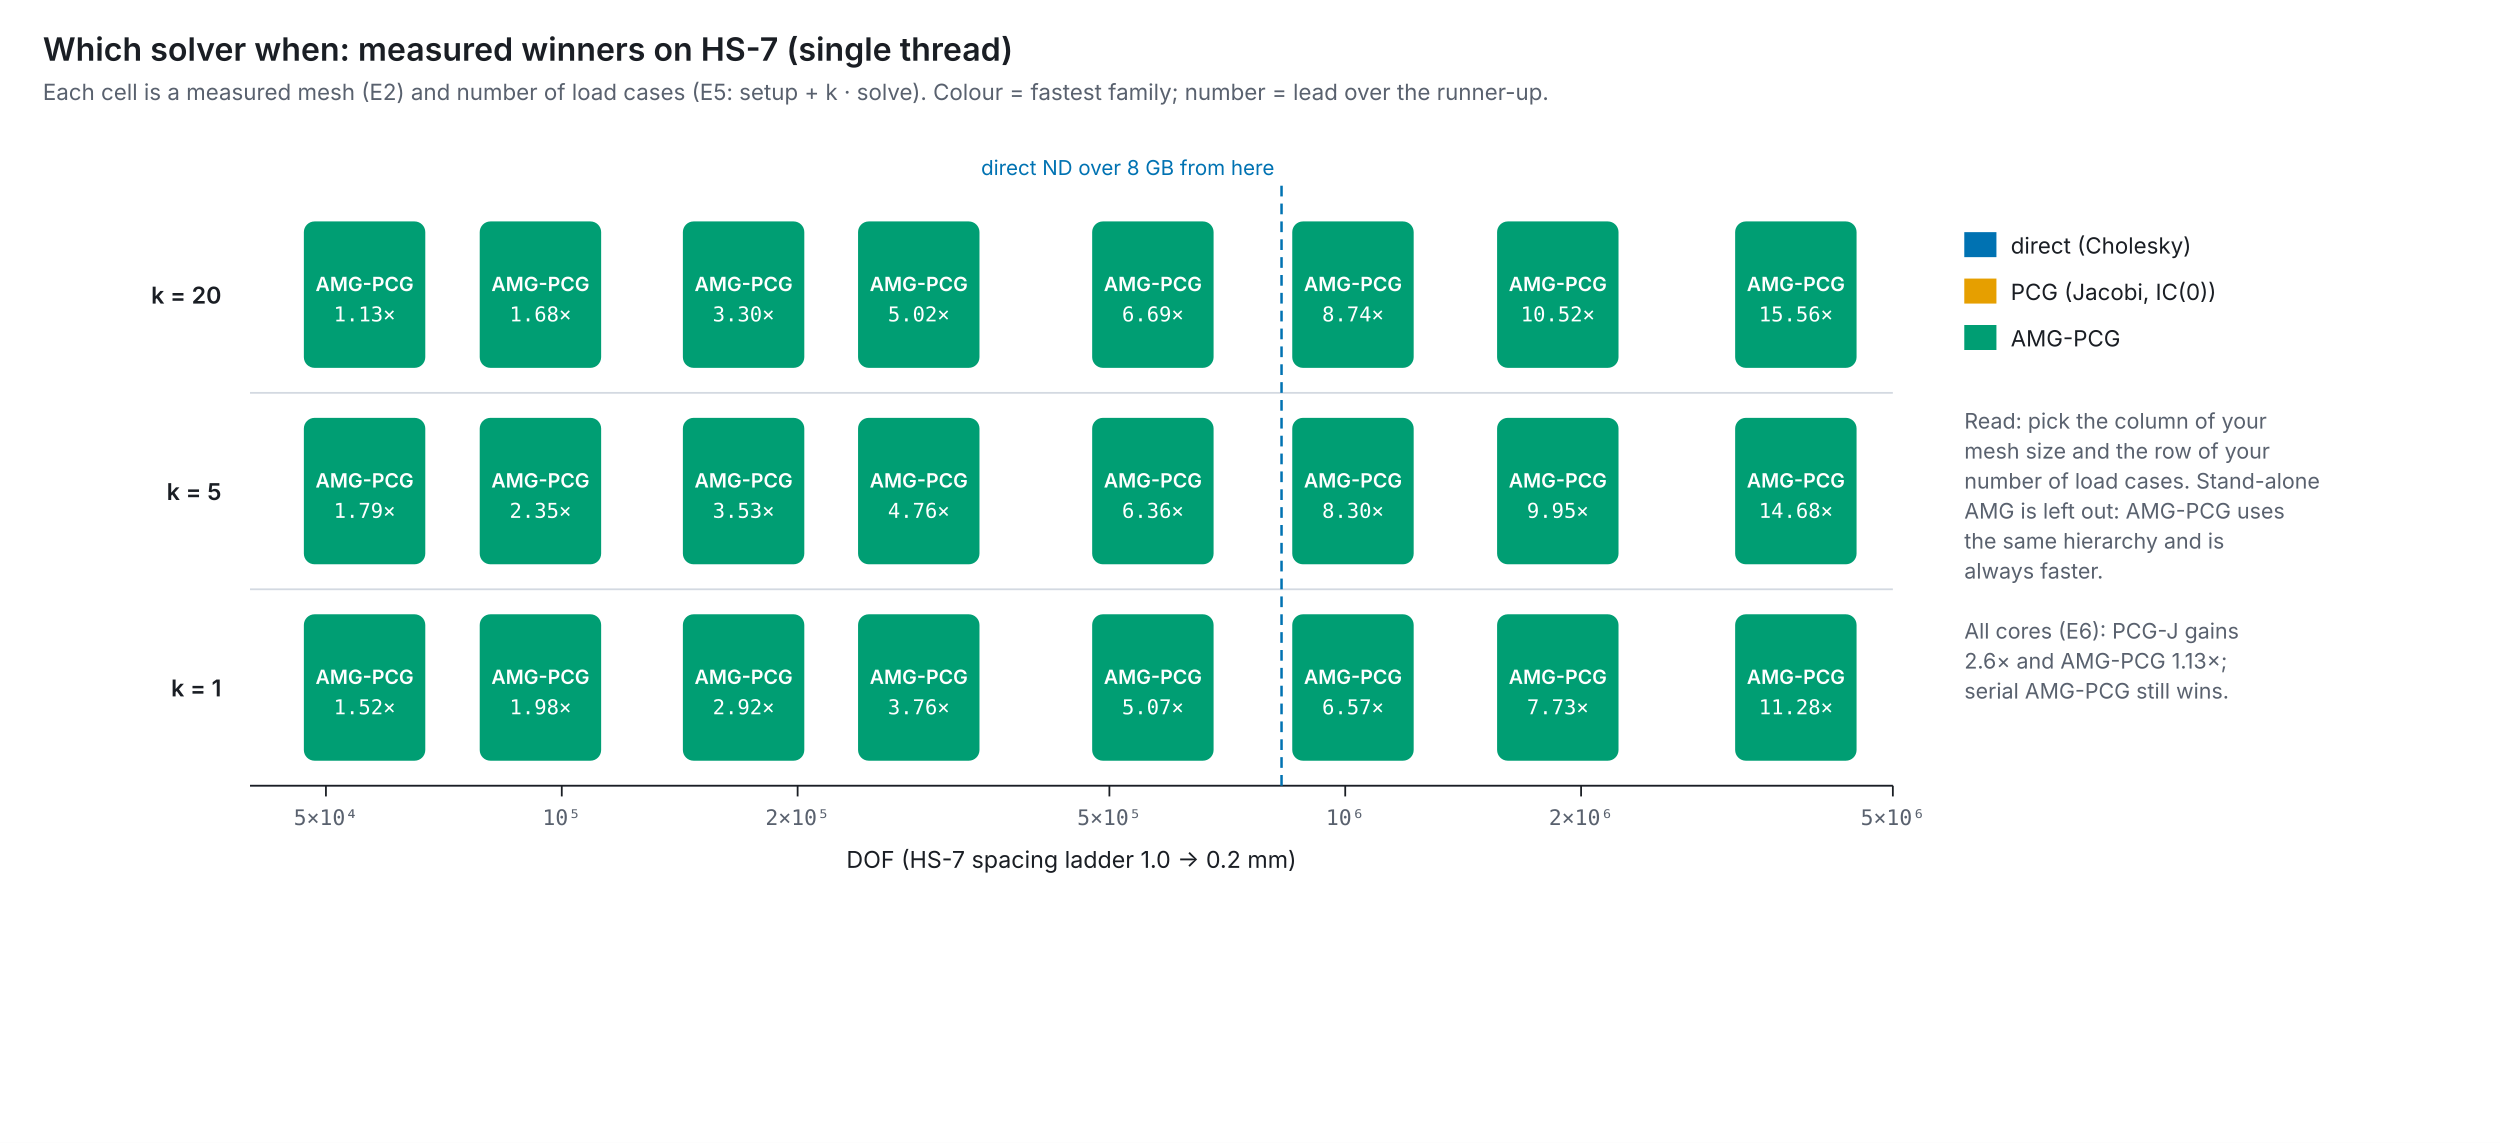
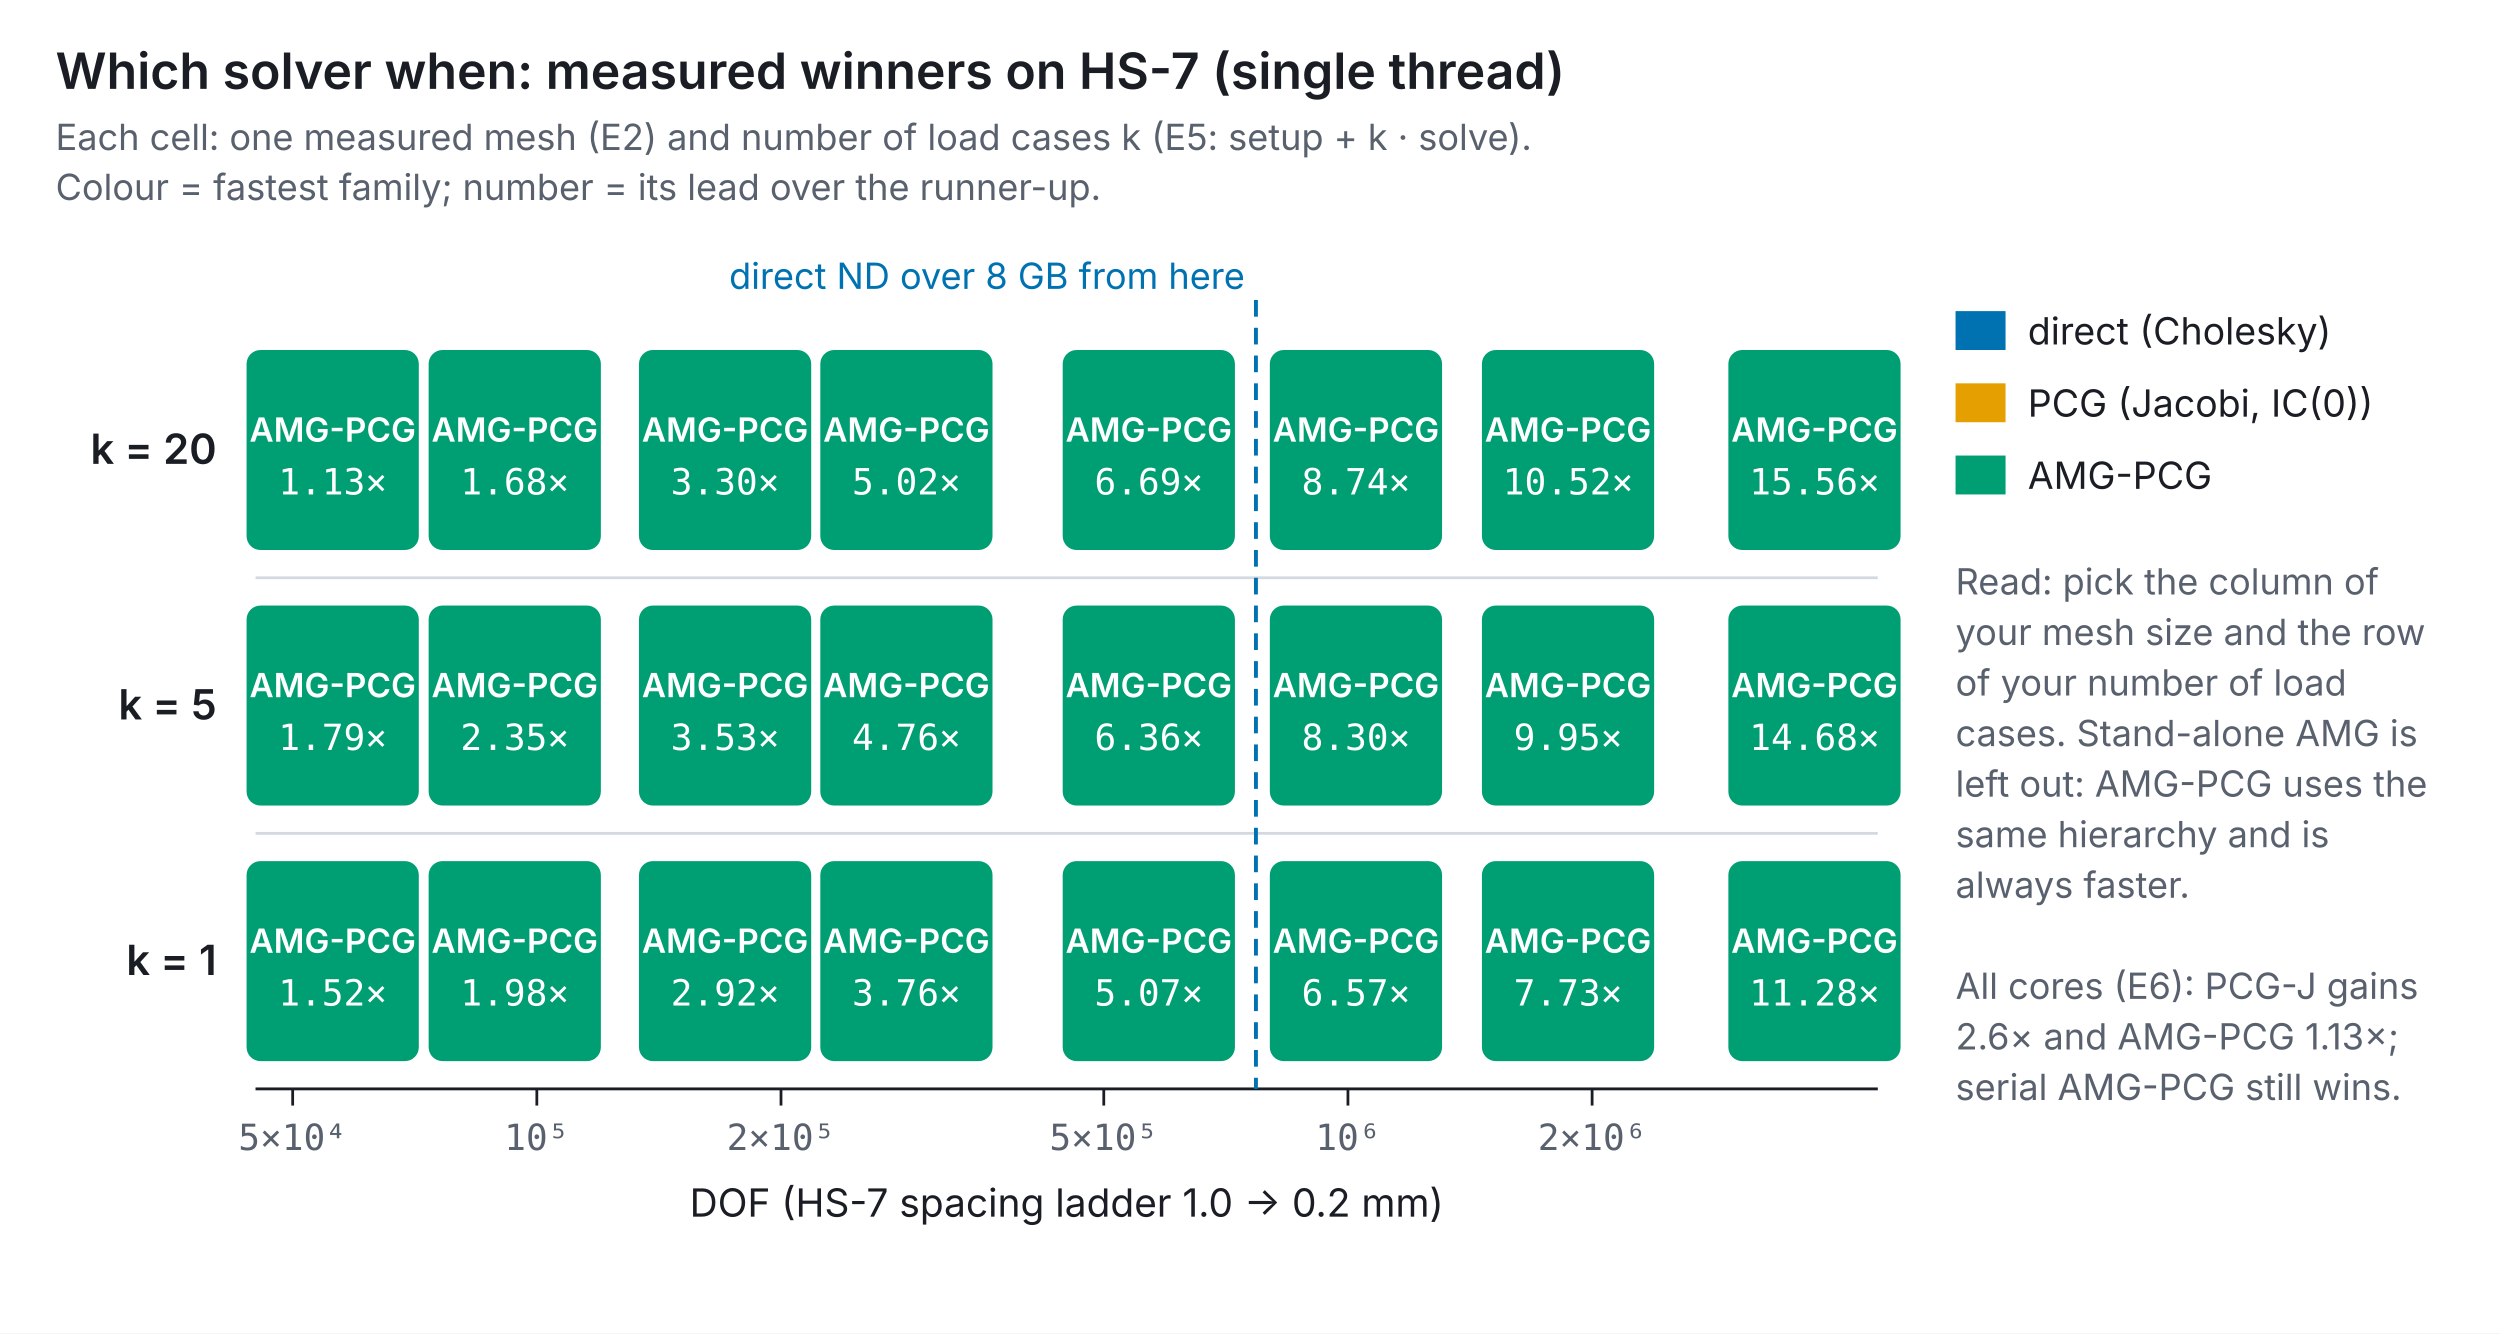
- <svg xmlns="http://www.w3.org/2000/svg" width="1400" height="640" viewBox="0 0 1400 640" font-family="Inter, 'Segoe UI', Arial, sans-serif">
+ <svg xmlns="http://www.w3.org/2000/svg" width="900" height="480" viewBox="0 0 900 480" font-family="Inter, 'Segoe UI', Arial, sans-serif">
  <rect width="100%" height="100%" fill="#FFFFFF" />
-   <text x="24.00" y="34.00" font-size="18.00" text-anchor="start" fill="#1A1E24" font-weight="600">Which solver when: measured winners on HS-7 (single thread)</text>
-   <text x="24.00" y="56.00" font-size="12.50" text-anchor="start" fill="#59616E">Each cell is a measured mesh (E2) and number of load cases (E5: setup + k · solve). Colour = fastest family; number = lead over the runner-up.</text>
-   <text x="124.00" y="170.00" font-size="13.00" text-anchor="end" fill="#1A1E24" font-weight="600">k = 20</text>
-   <line x1="140.00" y1="220.00" x2="1060.00" y2="220.00" stroke="#D3D9E1" stroke-width="1.00" />
-   <rect x="971.68" y="124.00" width="68.00" height="82.00" fill="#009E73" stroke="none" stroke-width="1.00" rx="6.00" />
-   <text x="1005.68" y="163.00" font-size="11.00" text-anchor="middle" fill="#FFFFFF" font-weight="600">AMG-PCG</text>
-   <text x="1005.68" y="180.00" font-size="11.50" text-anchor="middle" fill="#FFFFFF" font-family="'JetBrains Mono', Consolas, monospace">15.56×</text>
-   <rect x="838.37" y="124.00" width="68.00" height="82.00" fill="#009E73" stroke="none" stroke-width="1.00" rx="6.00" />
-   <text x="872.37" y="163.00" font-size="11.00" text-anchor="middle" fill="#FFFFFF" font-weight="600">AMG-PCG</text>
-   <text x="872.37" y="180.00" font-size="11.50" text-anchor="middle" fill="#FFFFFF" font-family="'JetBrains Mono', Consolas, monospace">10.52×</text>
-   <rect x="723.66" y="124.00" width="68.00" height="82.00" fill="#009E73" stroke="none" stroke-width="1.00" rx="6.00" />
-   <text x="757.66" y="163.00" font-size="11.00" text-anchor="middle" fill="#FFFFFF" font-weight="600">AMG-PCG</text>
-   <text x="757.66" y="180.00" font-size="11.50" text-anchor="middle" fill="#FFFFFF" font-family="'JetBrains Mono', Consolas, monospace">8.74×</text>
-   <rect x="611.61" y="124.00" width="68.00" height="82.00" fill="#009E73" stroke="none" stroke-width="1.00" rx="6.00" />
-   <text x="645.61" y="163.00" font-size="11.00" text-anchor="middle" fill="#FFFFFF" font-weight="600">AMG-PCG</text>
-   <text x="645.61" y="180.00" font-size="11.50" text-anchor="middle" fill="#FFFFFF" font-family="'JetBrains Mono', Consolas, monospace">6.69×</text>
-   <rect x="480.51" y="124.00" width="68.00" height="82.00" fill="#009E73" stroke="none" stroke-width="1.00" rx="6.00" />
-   <text x="514.51" y="163.00" font-size="11.00" text-anchor="middle" fill="#FFFFFF" font-weight="600">AMG-PCG</text>
-   <text x="514.51" y="180.00" font-size="11.50" text-anchor="middle" fill="#FFFFFF" font-family="'JetBrains Mono', Consolas, monospace">5.02×</text>
-   <rect x="382.41" y="124.00" width="68.00" height="82.00" fill="#009E73" stroke="none" stroke-width="1.00" rx="6.00" />
-   <text x="416.41" y="163.00" font-size="11.00" text-anchor="middle" fill="#FFFFFF" font-weight="600">AMG-PCG</text>
-   <text x="416.41" y="180.00" font-size="11.50" text-anchor="middle" fill="#FFFFFF" font-family="'JetBrains Mono', Consolas, monospace">3.30×</text>
-   <rect x="268.64" y="124.00" width="68.00" height="82.00" fill="#009E73" stroke="none" stroke-width="1.00" rx="6.00" />
-   <text x="302.64" y="163.00" font-size="11.00" text-anchor="middle" fill="#FFFFFF" font-weight="600">AMG-PCG</text>
-   <text x="302.64" y="180.00" font-size="11.50" text-anchor="middle" fill="#FFFFFF" font-family="'JetBrains Mono', Consolas, monospace">1.68×</text>
-   <rect x="170.16" y="124.00" width="68.00" height="82.00" fill="#009E73" stroke="none" stroke-width="1.00" rx="6.00" />
-   <text x="204.16" y="163.00" font-size="11.00" text-anchor="middle" fill="#FFFFFF" font-weight="600">AMG-PCG</text>
-   <text x="204.16" y="180.00" font-size="11.50" text-anchor="middle" fill="#FFFFFF" font-family="'JetBrains Mono', Consolas, monospace">1.13×</text>
-   <text x="124.00" y="280.00" font-size="13.00" text-anchor="end" fill="#1A1E24" font-weight="600">k = 5</text>
-   <line x1="140.00" y1="330.00" x2="1060.00" y2="330.00" stroke="#D3D9E1" stroke-width="1.00" />
-   <rect x="971.68" y="234.00" width="68.00" height="82.00" fill="#009E73" stroke="none" stroke-width="1.00" rx="6.00" />
-   <text x="1005.68" y="273.00" font-size="11.00" text-anchor="middle" fill="#FFFFFF" font-weight="600">AMG-PCG</text>
-   <text x="1005.68" y="290.00" font-size="11.50" text-anchor="middle" fill="#FFFFFF" font-family="'JetBrains Mono', Consolas, monospace">14.68×</text>
-   <rect x="838.37" y="234.00" width="68.00" height="82.00" fill="#009E73" stroke="none" stroke-width="1.00" rx="6.00" />
-   <text x="872.37" y="273.00" font-size="11.00" text-anchor="middle" fill="#FFFFFF" font-weight="600">AMG-PCG</text>
-   <text x="872.37" y="290.00" font-size="11.50" text-anchor="middle" fill="#FFFFFF" font-family="'JetBrains Mono', Consolas, monospace">9.95×</text>
-   <rect x="723.66" y="234.00" width="68.00" height="82.00" fill="#009E73" stroke="none" stroke-width="1.00" rx="6.00" />
-   <text x="757.66" y="273.00" font-size="11.00" text-anchor="middle" fill="#FFFFFF" font-weight="600">AMG-PCG</text>
-   <text x="757.66" y="290.00" font-size="11.50" text-anchor="middle" fill="#FFFFFF" font-family="'JetBrains Mono', Consolas, monospace">8.30×</text>
-   <rect x="611.61" y="234.00" width="68.00" height="82.00" fill="#009E73" stroke="none" stroke-width="1.00" rx="6.00" />
-   <text x="645.61" y="273.00" font-size="11.00" text-anchor="middle" fill="#FFFFFF" font-weight="600">AMG-PCG</text>
-   <text x="645.61" y="290.00" font-size="11.50" text-anchor="middle" fill="#FFFFFF" font-family="'JetBrains Mono', Consolas, monospace">6.36×</text>
-   <rect x="480.51" y="234.00" width="68.00" height="82.00" fill="#009E73" stroke="none" stroke-width="1.00" rx="6.00" />
-   <text x="514.51" y="273.00" font-size="11.00" text-anchor="middle" fill="#FFFFFF" font-weight="600">AMG-PCG</text>
-   <text x="514.51" y="290.00" font-size="11.50" text-anchor="middle" fill="#FFFFFF" font-family="'JetBrains Mono', Consolas, monospace">4.76×</text>
-   <rect x="382.41" y="234.00" width="68.00" height="82.00" fill="#009E73" stroke="none" stroke-width="1.00" rx="6.00" />
-   <text x="416.41" y="273.00" font-size="11.00" text-anchor="middle" fill="#FFFFFF" font-weight="600">AMG-PCG</text>
-   <text x="416.41" y="290.00" font-size="11.50" text-anchor="middle" fill="#FFFFFF" font-family="'JetBrains Mono', Consolas, monospace">3.53×</text>
-   <rect x="268.64" y="234.00" width="68.00" height="82.00" fill="#009E73" stroke="none" stroke-width="1.00" rx="6.00" />
-   <text x="302.64" y="273.00" font-size="11.00" text-anchor="middle" fill="#FFFFFF" font-weight="600">AMG-PCG</text>
-   <text x="302.64" y="290.00" font-size="11.50" text-anchor="middle" fill="#FFFFFF" font-family="'JetBrains Mono', Consolas, monospace">2.35×</text>
-   <rect x="170.16" y="234.00" width="68.00" height="82.00" fill="#009E73" stroke="none" stroke-width="1.00" rx="6.00" />
-   <text x="204.16" y="273.00" font-size="11.00" text-anchor="middle" fill="#FFFFFF" font-weight="600">AMG-PCG</text>
-   <text x="204.16" y="290.00" font-size="11.50" text-anchor="middle" fill="#FFFFFF" font-family="'JetBrains Mono', Consolas, monospace">1.79×</text>
-   <text x="124.00" y="390.00" font-size="13.00" text-anchor="end" fill="#1A1E24" font-weight="600">k = 1</text>
-   <line x1="140.00" y1="440.00" x2="1060.00" y2="440.00" stroke="#D3D9E1" stroke-width="1.00" />
-   <rect x="971.68" y="344.00" width="68.00" height="82.00" fill="#009E73" stroke="none" stroke-width="1.00" rx="6.00" />
-   <text x="1005.68" y="383.00" font-size="11.00" text-anchor="middle" fill="#FFFFFF" font-weight="600">AMG-PCG</text>
-   <text x="1005.68" y="400.00" font-size="11.50" text-anchor="middle" fill="#FFFFFF" font-family="'JetBrains Mono', Consolas, monospace">11.28×</text>
-   <rect x="838.37" y="344.00" width="68.00" height="82.00" fill="#009E73" stroke="none" stroke-width="1.00" rx="6.00" />
-   <text x="872.37" y="383.00" font-size="11.00" text-anchor="middle" fill="#FFFFFF" font-weight="600">AMG-PCG</text>
-   <text x="872.37" y="400.00" font-size="11.50" text-anchor="middle" fill="#FFFFFF" font-family="'JetBrains Mono', Consolas, monospace">7.73×</text>
-   <rect x="723.66" y="344.00" width="68.00" height="82.00" fill="#009E73" stroke="none" stroke-width="1.00" rx="6.00" />
-   <text x="757.66" y="383.00" font-size="11.00" text-anchor="middle" fill="#FFFFFF" font-weight="600">AMG-PCG</text>
-   <text x="757.66" y="400.00" font-size="11.50" text-anchor="middle" fill="#FFFFFF" font-family="'JetBrains Mono', Consolas, monospace">6.57×</text>
-   <rect x="611.61" y="344.00" width="68.00" height="82.00" fill="#009E73" stroke="none" stroke-width="1.00" rx="6.00" />
-   <text x="645.61" y="383.00" font-size="11.00" text-anchor="middle" fill="#FFFFFF" font-weight="600">AMG-PCG</text>
-   <text x="645.61" y="400.00" font-size="11.50" text-anchor="middle" fill="#FFFFFF" font-family="'JetBrains Mono', Consolas, monospace">5.07×</text>
-   <rect x="480.51" y="344.00" width="68.00" height="82.00" fill="#009E73" stroke="none" stroke-width="1.00" rx="6.00" />
-   <text x="514.51" y="383.00" font-size="11.00" text-anchor="middle" fill="#FFFFFF" font-weight="600">AMG-PCG</text>
-   <text x="514.51" y="400.00" font-size="11.50" text-anchor="middle" fill="#FFFFFF" font-family="'JetBrains Mono', Consolas, monospace">3.76×</text>
-   <rect x="382.41" y="344.00" width="68.00" height="82.00" fill="#009E73" stroke="none" stroke-width="1.00" rx="6.00" />
-   <text x="416.41" y="383.00" font-size="11.00" text-anchor="middle" fill="#FFFFFF" font-weight="600">AMG-PCG</text>
-   <text x="416.41" y="400.00" font-size="11.50" text-anchor="middle" fill="#FFFFFF" font-family="'JetBrains Mono', Consolas, monospace">2.92×</text>
-   <rect x="268.64" y="344.00" width="68.00" height="82.00" fill="#009E73" stroke="none" stroke-width="1.00" rx="6.00" />
-   <text x="302.64" y="383.00" font-size="11.00" text-anchor="middle" fill="#FFFFFF" font-weight="600">AMG-PCG</text>
-   <text x="302.64" y="400.00" font-size="11.50" text-anchor="middle" fill="#FFFFFF" font-family="'JetBrains Mono', Consolas, monospace">1.98×</text>
-   <rect x="170.16" y="344.00" width="68.00" height="82.00" fill="#009E73" stroke="none" stroke-width="1.00" rx="6.00" />
-   <text x="204.16" y="383.00" font-size="11.00" text-anchor="middle" fill="#FFFFFF" font-weight="600">AMG-PCG</text>
-   <text x="204.16" y="400.00" font-size="11.50" text-anchor="middle" fill="#FFFFFF" font-family="'JetBrains Mono', Consolas, monospace">1.52×</text>
-   <line x1="140.00" y1="440.00" x2="1060.00" y2="440.00" stroke="#1A1E24" stroke-width="1.00" />
-   <line x1="182.52" y1="440.00" x2="182.52" y2="446.00" stroke="#1A1E24" stroke-width="1.00" />
-   <text x="182.52" y="462.00" font-size="12.00" text-anchor="middle" fill="#59616E" font-family="'JetBrains Mono', Consolas, monospace">5×10⁴</text>
-   <line x1="314.59" y1="440.00" x2="314.59" y2="446.00" stroke="#1A1E24" stroke-width="1.00" />
-   <text x="314.59" y="462.00" font-size="12.00" text-anchor="middle" fill="#59616E" font-family="'JetBrains Mono', Consolas, monospace">10⁵</text>
-   <line x1="446.67" y1="440.00" x2="446.67" y2="446.00" stroke="#1A1E24" stroke-width="1.00" />
-   <text x="446.67" y="462.00" font-size="12.00" text-anchor="middle" fill="#59616E" font-family="'JetBrains Mono', Consolas, monospace">2×10⁵</text>
-   <line x1="621.26" y1="440.00" x2="621.26" y2="446.00" stroke="#1A1E24" stroke-width="1.00" />
-   <text x="621.26" y="462.00" font-size="12.00" text-anchor="middle" fill="#59616E" font-family="'JetBrains Mono', Consolas, monospace">5×10⁵</text>
-   <line x1="753.33" y1="440.00" x2="753.33" y2="446.00" stroke="#1A1E24" stroke-width="1.00" />
-   <text x="753.33" y="462.00" font-size="12.00" text-anchor="middle" fill="#59616E" font-family="'JetBrains Mono', Consolas, monospace">10⁶</text>
-   <line x1="885.41" y1="440.00" x2="885.41" y2="446.00" stroke="#1A1E24" stroke-width="1.00" />
-   <text x="885.41" y="462.00" font-size="12.00" text-anchor="middle" fill="#59616E" font-family="'JetBrains Mono', Consolas, monospace">2×10⁶</text>
-   <line x1="1060.00" y1="440.00" x2="1060.00" y2="446.00" stroke="#1A1E24" stroke-width="1.00" />
-   <text x="1060.00" y="462.00" font-size="12.00" text-anchor="middle" fill="#59616E" font-family="'JetBrains Mono', Consolas, monospace">5×10⁶</text>
-   <text x="600.00" y="486.00" font-size="13.00" text-anchor="middle" fill="#1A1E24">DOF (HS-7 spacing ladder 1.0 → 0.2 mm)</text>
-   <line x1="717.66" y1="104.00" x2="717.66" y2="440.00" stroke="#0072B2" stroke-width="1.40" stroke-dasharray="6 4" />
-   <text x="713.66" y="98.00" font-size="11.50" text-anchor="end" fill="#0072B2">direct ND over 8 GB from here</text>
-   <rect x="1100.00" y="130.00" width="18.00" height="14.00" fill="#0072B2" stroke="none" stroke-width="1.00" />
-   <text x="1126.00" y="142.00" font-size="12.50" text-anchor="start" fill="#1A1E24">direct (Cholesky)</text>
-   <rect x="1100.00" y="156.00" width="18.00" height="14.00" fill="#E69F00" stroke="none" stroke-width="1.00" />
-   <text x="1126.00" y="168.00" font-size="12.50" text-anchor="start" fill="#1A1E24">PCG (Jacobi, IC(0))</text>
-   <rect x="1100.00" y="182.00" width="18.00" height="14.00" fill="#009E73" stroke="none" stroke-width="1.00" />
-   <text x="1126.00" y="194.00" font-size="12.50" text-anchor="start" fill="#1A1E24">AMG-PCG</text>
-   <text x="1100.00" y="240.00" font-size="12.00" text-anchor="start" fill="#59616E">Read: pick the column of your</text>
-   <text x="1100.00" y="256.80" font-size="12.00" text-anchor="start" fill="#59616E">mesh size and the row of your</text>
-   <text x="1100.00" y="273.60" font-size="12.00" text-anchor="start" fill="#59616E">number of load cases. Stand-alone</text>
-   <text x="1100.00" y="290.40" font-size="12.00" text-anchor="start" fill="#59616E">AMG is left out: AMG-PCG uses</text>
-   <text x="1100.00" y="307.20" font-size="12.00" text-anchor="start" fill="#59616E">the same hierarchy and is</text>
-   <text x="1100.00" y="324.00" font-size="12.00" text-anchor="start" fill="#59616E">always faster.</text>
-   <text x="1100.00" y="340.80" font-size="12.00" text-anchor="start" fill="#59616E" />
-   <text x="1100.00" y="357.60" font-size="12.00" text-anchor="start" fill="#59616E">All cores (E6): PCG-J gains</text>
-   <text x="1100.00" y="374.40" font-size="12.00" text-anchor="start" fill="#59616E">2.6× and AMG-PCG 1.13×;</text>
-   <text x="1100.00" y="391.20" font-size="12.00" text-anchor="start" fill="#59616E">serial AMG-PCG still wins.</text>
+   <text x="20.00" y="32.00" font-size="18.00" text-anchor="start" fill="#1A1E24" font-weight="600">Which solver when: measured winners on HS-7 (single thread)</text>
+   <text x="20.00" y="54.00" font-size="13.00" text-anchor="start" fill="#59616E">Each cell: one measured mesh (E2) and number of load cases k (E5: setup + k · solve).</text>
+   <text x="20.00" y="72.00" font-size="13.00" text-anchor="start" fill="#59616E">Colour = fastest family; number = its lead over the runner-up.</text>
+   <text x="78.00" y="167.00" font-size="15.00" text-anchor="end" fill="#1A1E24" font-weight="600">k = 20</text>
+   <line x1="92.00" y1="208.00" x2="676.00" y2="208.00" stroke="#D3D9E1" stroke-width="1.00" />
+   <rect x="622.21" y="126.00" width="62.00" height="72.00" fill="#009E73" stroke="none" stroke-width="1.00" rx="5.00" />
+   <text x="653.21" y="159.00" font-size="12.00" text-anchor="middle" fill="#FFFFFF" font-weight="600">AMG-PCG</text>
+   <text x="653.21" y="178.00" font-size="13.00" text-anchor="middle" fill="#FFFFFF" font-family="'JetBrains Mono', Consolas, monospace">15.56×</text>
+   <rect x="533.49" y="126.00" width="62.00" height="72.00" fill="#009E73" stroke="none" stroke-width="1.00" rx="5.00" />
+   <text x="564.49" y="159.00" font-size="12.00" text-anchor="middle" fill="#FFFFFF" font-weight="600">AMG-PCG</text>
+   <text x="564.49" y="178.00" font-size="13.00" text-anchor="middle" fill="#FFFFFF" font-family="'JetBrains Mono', Consolas, monospace">10.52×</text>
+   <rect x="457.14" y="126.00" width="62.00" height="72.00" fill="#009E73" stroke="none" stroke-width="1.00" rx="5.00" />
+   <text x="488.14" y="159.00" font-size="12.00" text-anchor="middle" fill="#FFFFFF" font-weight="600">AMG-PCG</text>
+   <text x="488.14" y="178.00" font-size="13.00" text-anchor="middle" fill="#FFFFFF" font-family="'JetBrains Mono', Consolas, monospace">8.74×</text>
+   <rect x="382.57" y="126.00" width="62.00" height="72.00" fill="#009E73" stroke="none" stroke-width="1.00" rx="5.00" />
+   <text x="413.57" y="159.00" font-size="12.00" text-anchor="middle" fill="#FFFFFF" font-weight="600">AMG-PCG</text>
+   <text x="413.57" y="178.00" font-size="13.00" text-anchor="middle" fill="#FFFFFF" font-family="'JetBrains Mono', Consolas, monospace">6.69×</text>
+   <rect x="295.31" y="126.00" width="62.00" height="72.00" fill="#009E73" stroke="none" stroke-width="1.00" rx="5.00" />
+   <text x="326.31" y="159.00" font-size="12.00" text-anchor="middle" fill="#FFFFFF" font-weight="600">AMG-PCG</text>
+   <text x="326.31" y="178.00" font-size="13.00" text-anchor="middle" fill="#FFFFFF" font-family="'JetBrains Mono', Consolas, monospace">5.02×</text>
+   <rect x="230.03" y="126.00" width="62.00" height="72.00" fill="#009E73" stroke="none" stroke-width="1.00" rx="5.00" />
+   <text x="261.03" y="159.00" font-size="12.00" text-anchor="middle" fill="#FFFFFF" font-weight="600">AMG-PCG</text>
+   <text x="261.03" y="178.00" font-size="13.00" text-anchor="middle" fill="#FFFFFF" font-family="'JetBrains Mono', Consolas, monospace">3.30×</text>
+   <rect x="154.31" y="126.00" width="62.00" height="72.00" fill="#009E73" stroke="none" stroke-width="1.00" rx="5.00" />
+   <text x="185.31" y="159.00" font-size="12.00" text-anchor="middle" fill="#FFFFFF" font-weight="600">AMG-PCG</text>
+   <text x="185.31" y="178.00" font-size="13.00" text-anchor="middle" fill="#FFFFFF" font-family="'JetBrains Mono', Consolas, monospace">1.68×</text>
+   <rect x="88.77" y="126.00" width="62.00" height="72.00" fill="#009E73" stroke="none" stroke-width="1.00" rx="5.00" />
+   <text x="119.77" y="159.00" font-size="12.00" text-anchor="middle" fill="#FFFFFF" font-weight="600">AMG-PCG</text>
+   <text x="119.77" y="178.00" font-size="13.00" text-anchor="middle" fill="#FFFFFF" font-family="'JetBrains Mono', Consolas, monospace">1.13×</text>
+   <text x="78.00" y="259.00" font-size="15.00" text-anchor="end" fill="#1A1E24" font-weight="600">k = 5</text>
+   <line x1="92.00" y1="300.00" x2="676.00" y2="300.00" stroke="#D3D9E1" stroke-width="1.00" />
+   <rect x="622.21" y="218.00" width="62.00" height="72.00" fill="#009E73" stroke="none" stroke-width="1.00" rx="5.00" />
+   <text x="653.21" y="251.00" font-size="12.00" text-anchor="middle" fill="#FFFFFF" font-weight="600">AMG-PCG</text>
+   <text x="653.21" y="270.00" font-size="13.00" text-anchor="middle" fill="#FFFFFF" font-family="'JetBrains Mono', Consolas, monospace">14.68×</text>
+   <rect x="533.49" y="218.00" width="62.00" height="72.00" fill="#009E73" stroke="none" stroke-width="1.00" rx="5.00" />
+   <text x="564.49" y="251.00" font-size="12.00" text-anchor="middle" fill="#FFFFFF" font-weight="600">AMG-PCG</text>
+   <text x="564.49" y="270.00" font-size="13.00" text-anchor="middle" fill="#FFFFFF" font-family="'JetBrains Mono', Consolas, monospace">9.95×</text>
+   <rect x="457.14" y="218.00" width="62.00" height="72.00" fill="#009E73" stroke="none" stroke-width="1.00" rx="5.00" />
+   <text x="488.14" y="251.00" font-size="12.00" text-anchor="middle" fill="#FFFFFF" font-weight="600">AMG-PCG</text>
+   <text x="488.14" y="270.00" font-size="13.00" text-anchor="middle" fill="#FFFFFF" font-family="'JetBrains Mono', Consolas, monospace">8.30×</text>
+   <rect x="382.57" y="218.00" width="62.00" height="72.00" fill="#009E73" stroke="none" stroke-width="1.00" rx="5.00" />
+   <text x="413.57" y="251.00" font-size="12.00" text-anchor="middle" fill="#FFFFFF" font-weight="600">AMG-PCG</text>
+   <text x="413.57" y="270.00" font-size="13.00" text-anchor="middle" fill="#FFFFFF" font-family="'JetBrains Mono', Consolas, monospace">6.36×</text>
+   <rect x="295.31" y="218.00" width="62.00" height="72.00" fill="#009E73" stroke="none" stroke-width="1.00" rx="5.00" />
+   <text x="326.31" y="251.00" font-size="12.00" text-anchor="middle" fill="#FFFFFF" font-weight="600">AMG-PCG</text>
+   <text x="326.31" y="270.00" font-size="13.00" text-anchor="middle" fill="#FFFFFF" font-family="'JetBrains Mono', Consolas, monospace">4.76×</text>
+   <rect x="230.03" y="218.00" width="62.00" height="72.00" fill="#009E73" stroke="none" stroke-width="1.00" rx="5.00" />
+   <text x="261.03" y="251.00" font-size="12.00" text-anchor="middle" fill="#FFFFFF" font-weight="600">AMG-PCG</text>
+   <text x="261.03" y="270.00" font-size="13.00" text-anchor="middle" fill="#FFFFFF" font-family="'JetBrains Mono', Consolas, monospace">3.53×</text>
+   <rect x="154.31" y="218.00" width="62.00" height="72.00" fill="#009E73" stroke="none" stroke-width="1.00" rx="5.00" />
+   <text x="185.31" y="251.00" font-size="12.00" text-anchor="middle" fill="#FFFFFF" font-weight="600">AMG-PCG</text>
+   <text x="185.31" y="270.00" font-size="13.00" text-anchor="middle" fill="#FFFFFF" font-family="'JetBrains Mono', Consolas, monospace">2.35×</text>
+   <rect x="88.77" y="218.00" width="62.00" height="72.00" fill="#009E73" stroke="none" stroke-width="1.00" rx="5.00" />
+   <text x="119.77" y="251.00" font-size="12.00" text-anchor="middle" fill="#FFFFFF" font-weight="600">AMG-PCG</text>
+   <text x="119.77" y="270.00" font-size="13.00" text-anchor="middle" fill="#FFFFFF" font-family="'JetBrains Mono', Consolas, monospace">1.79×</text>
+   <text x="78.00" y="351.00" font-size="15.00" text-anchor="end" fill="#1A1E24" font-weight="600">k = 1</text>
+   <line x1="92.00" y1="392.00" x2="676.00" y2="392.00" stroke="#D3D9E1" stroke-width="1.00" />
+   <rect x="622.21" y="310.00" width="62.00" height="72.00" fill="#009E73" stroke="none" stroke-width="1.00" rx="5.00" />
+   <text x="653.21" y="343.00" font-size="12.00" text-anchor="middle" fill="#FFFFFF" font-weight="600">AMG-PCG</text>
+   <text x="653.21" y="362.00" font-size="13.00" text-anchor="middle" fill="#FFFFFF" font-family="'JetBrains Mono', Consolas, monospace">11.28×</text>
+   <rect x="533.49" y="310.00" width="62.00" height="72.00" fill="#009E73" stroke="none" stroke-width="1.00" rx="5.00" />
+   <text x="564.49" y="343.00" font-size="12.00" text-anchor="middle" fill="#FFFFFF" font-weight="600">AMG-PCG</text>
+   <text x="564.49" y="362.00" font-size="13.00" text-anchor="middle" fill="#FFFFFF" font-family="'JetBrains Mono', Consolas, monospace">7.73×</text>
+   <rect x="457.14" y="310.00" width="62.00" height="72.00" fill="#009E73" stroke="none" stroke-width="1.00" rx="5.00" />
+   <text x="488.14" y="343.00" font-size="12.00" text-anchor="middle" fill="#FFFFFF" font-weight="600">AMG-PCG</text>
+   <text x="488.14" y="362.00" font-size="13.00" text-anchor="middle" fill="#FFFFFF" font-family="'JetBrains Mono', Consolas, monospace">6.57×</text>
+   <rect x="382.57" y="310.00" width="62.00" height="72.00" fill="#009E73" stroke="none" stroke-width="1.00" rx="5.00" />
+   <text x="413.57" y="343.00" font-size="12.00" text-anchor="middle" fill="#FFFFFF" font-weight="600">AMG-PCG</text>
+   <text x="413.57" y="362.00" font-size="13.00" text-anchor="middle" fill="#FFFFFF" font-family="'JetBrains Mono', Consolas, monospace">5.07×</text>
+   <rect x="295.31" y="310.00" width="62.00" height="72.00" fill="#009E73" stroke="none" stroke-width="1.00" rx="5.00" />
+   <text x="326.31" y="343.00" font-size="12.00" text-anchor="middle" fill="#FFFFFF" font-weight="600">AMG-PCG</text>
+   <text x="326.31" y="362.00" font-size="13.00" text-anchor="middle" fill="#FFFFFF" font-family="'JetBrains Mono', Consolas, monospace">3.76×</text>
+   <rect x="230.03" y="310.00" width="62.00" height="72.00" fill="#009E73" stroke="none" stroke-width="1.00" rx="5.00" />
+   <text x="261.03" y="343.00" font-size="12.00" text-anchor="middle" fill="#FFFFFF" font-weight="600">AMG-PCG</text>
+   <text x="261.03" y="362.00" font-size="13.00" text-anchor="middle" fill="#FFFFFF" font-family="'JetBrains Mono', Consolas, monospace">2.92×</text>
+   <rect x="154.31" y="310.00" width="62.00" height="72.00" fill="#009E73" stroke="none" stroke-width="1.00" rx="5.00" />
+   <text x="185.31" y="343.00" font-size="12.00" text-anchor="middle" fill="#FFFFFF" font-weight="600">AMG-PCG</text>
+   <text x="185.31" y="362.00" font-size="13.00" text-anchor="middle" fill="#FFFFFF" font-family="'JetBrains Mono', Consolas, monospace">1.98×</text>
+   <rect x="88.77" y="310.00" width="62.00" height="72.00" fill="#009E73" stroke="none" stroke-width="1.00" rx="5.00" />
+   <text x="119.77" y="343.00" font-size="12.00" text-anchor="middle" fill="#FFFFFF" font-weight="600">AMG-PCG</text>
+   <text x="119.77" y="362.00" font-size="13.00" text-anchor="middle" fill="#FFFFFF" font-family="'JetBrains Mono', Consolas, monospace">1.52×</text>
+   <line x1="92.00" y1="392.00" x2="676.00" y2="392.00" stroke="#1A1E24" stroke-width="1.00" />
+   <line x1="105.36" y1="392.00" x2="105.36" y2="398.00" stroke="#1A1E24" stroke-width="1.00" />
+   <text x="105.36" y="414.00" font-size="13.00" text-anchor="middle" fill="#59616E" font-family="'JetBrains Mono', Consolas, monospace">5×10⁴</text>
+   <line x1="193.26" y1="392.00" x2="193.26" y2="398.00" stroke="#1A1E24" stroke-width="1.00" />
+   <text x="193.26" y="414.00" font-size="13.00" text-anchor="middle" fill="#59616E" font-family="'JetBrains Mono', Consolas, monospace">10⁵</text>
+   <line x1="281.16" y1="392.00" x2="281.16" y2="398.00" stroke="#1A1E24" stroke-width="1.00" />
+   <text x="281.16" y="414.00" font-size="13.00" text-anchor="middle" fill="#59616E" font-family="'JetBrains Mono', Consolas, monospace">2×10⁵</text>
+   <line x1="397.36" y1="392.00" x2="397.36" y2="398.00" stroke="#1A1E24" stroke-width="1.00" />
+   <text x="397.36" y="414.00" font-size="13.00" text-anchor="middle" fill="#59616E" font-family="'JetBrains Mono', Consolas, monospace">5×10⁵</text>
+   <line x1="485.26" y1="392.00" x2="485.26" y2="398.00" stroke="#1A1E24" stroke-width="1.00" />
+   <text x="485.26" y="414.00" font-size="13.00" text-anchor="middle" fill="#59616E" font-family="'JetBrains Mono', Consolas, monospace">10⁶</text>
+   <line x1="573.16" y1="392.00" x2="573.16" y2="398.00" stroke="#1A1E24" stroke-width="1.00" />
+   <text x="573.16" y="414.00" font-size="13.00" text-anchor="middle" fill="#59616E" font-family="'JetBrains Mono', Consolas, monospace">2×10⁶</text>
+   <text x="384.00" y="438.00" font-size="14.00" text-anchor="middle" fill="#1A1E24">DOF (HS-7 spacing ladder 1.0 → 0.2 mm)</text>
+   <line x1="452.14" y1="108.00" x2="452.14" y2="392.00" stroke="#0072B2" stroke-width="1.40" stroke-dasharray="6 4" />
+   <text x="448.14" y="104.00" font-size="13.00" text-anchor="end" fill="#0072B2">direct ND over 8 GB from here</text>
+   <rect x="704.00" y="112.00" width="18.00" height="14.00" fill="#0072B2" stroke="none" stroke-width="1.00" />
+   <text x="730.00" y="124.00" font-size="13.50" text-anchor="start" fill="#1A1E24">direct (Cholesky)</text>
+   <rect x="704.00" y="138.00" width="18.00" height="14.00" fill="#E69F00" stroke="none" stroke-width="1.00" />
+   <text x="730.00" y="150.00" font-size="13.50" text-anchor="start" fill="#1A1E24">PCG (Jacobi, IC(0))</text>
+   <rect x="704.00" y="164.00" width="18.00" height="14.00" fill="#009E73" stroke="none" stroke-width="1.00" />
+   <text x="730.00" y="176.00" font-size="13.50" text-anchor="start" fill="#1A1E24">AMG-PCG</text>
+   <text x="704.00" y="214.00" font-size="13.00" text-anchor="start" fill="#59616E">Read: pick the column of</text>
+   <text x="704.00" y="232.20" font-size="13.00" text-anchor="start" fill="#59616E">your mesh size and the row</text>
+   <text x="704.00" y="250.40" font-size="13.00" text-anchor="start" fill="#59616E">of your number of load</text>
+   <text x="704.00" y="268.60" font-size="13.00" text-anchor="start" fill="#59616E">cases. Stand-alone AMG is</text>
+   <text x="704.00" y="286.80" font-size="13.00" text-anchor="start" fill="#59616E">left out: AMG-PCG uses the</text>
+   <text x="704.00" y="305.00" font-size="13.00" text-anchor="start" fill="#59616E">same hierarchy and is</text>
+   <text x="704.00" y="323.20" font-size="13.00" text-anchor="start" fill="#59616E">always faster.</text>
+   <text x="704.00" y="341.40" font-size="13.00" text-anchor="start" fill="#59616E" />
+   <text x="704.00" y="359.60" font-size="13.00" text-anchor="start" fill="#59616E">All cores (E6): PCG-J gains</text>
+   <text x="704.00" y="377.80" font-size="13.00" text-anchor="start" fill="#59616E">2.6× and AMG-PCG 1.13×;</text>
+   <text x="704.00" y="396.00" font-size="13.00" text-anchor="start" fill="#59616E">serial AMG-PCG still wins.</text>
</svg>
